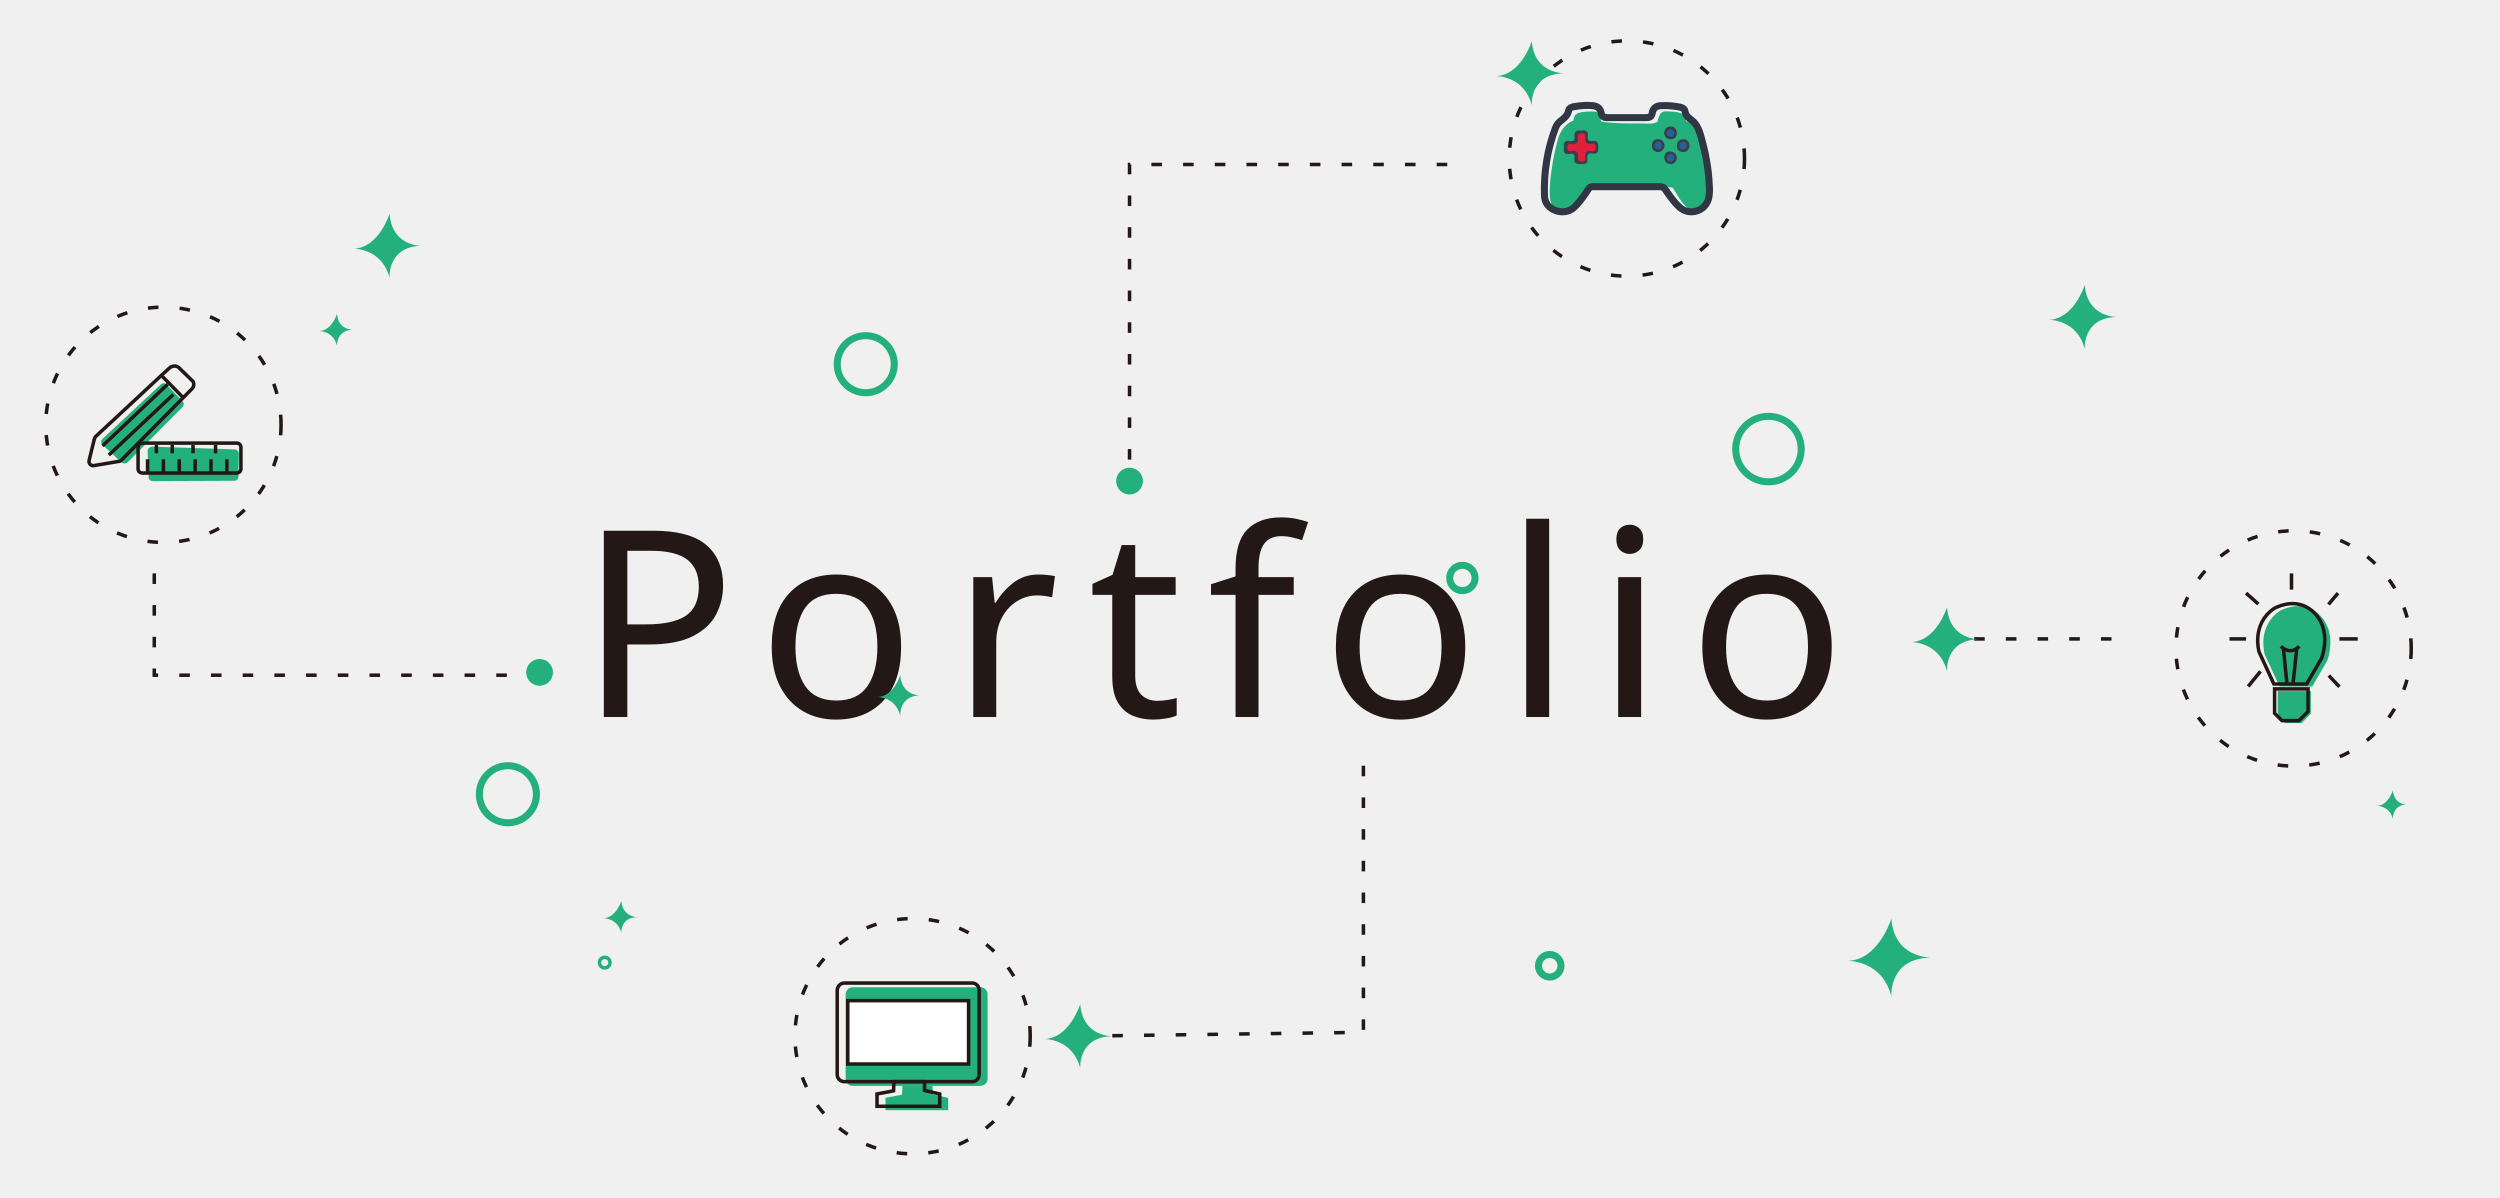
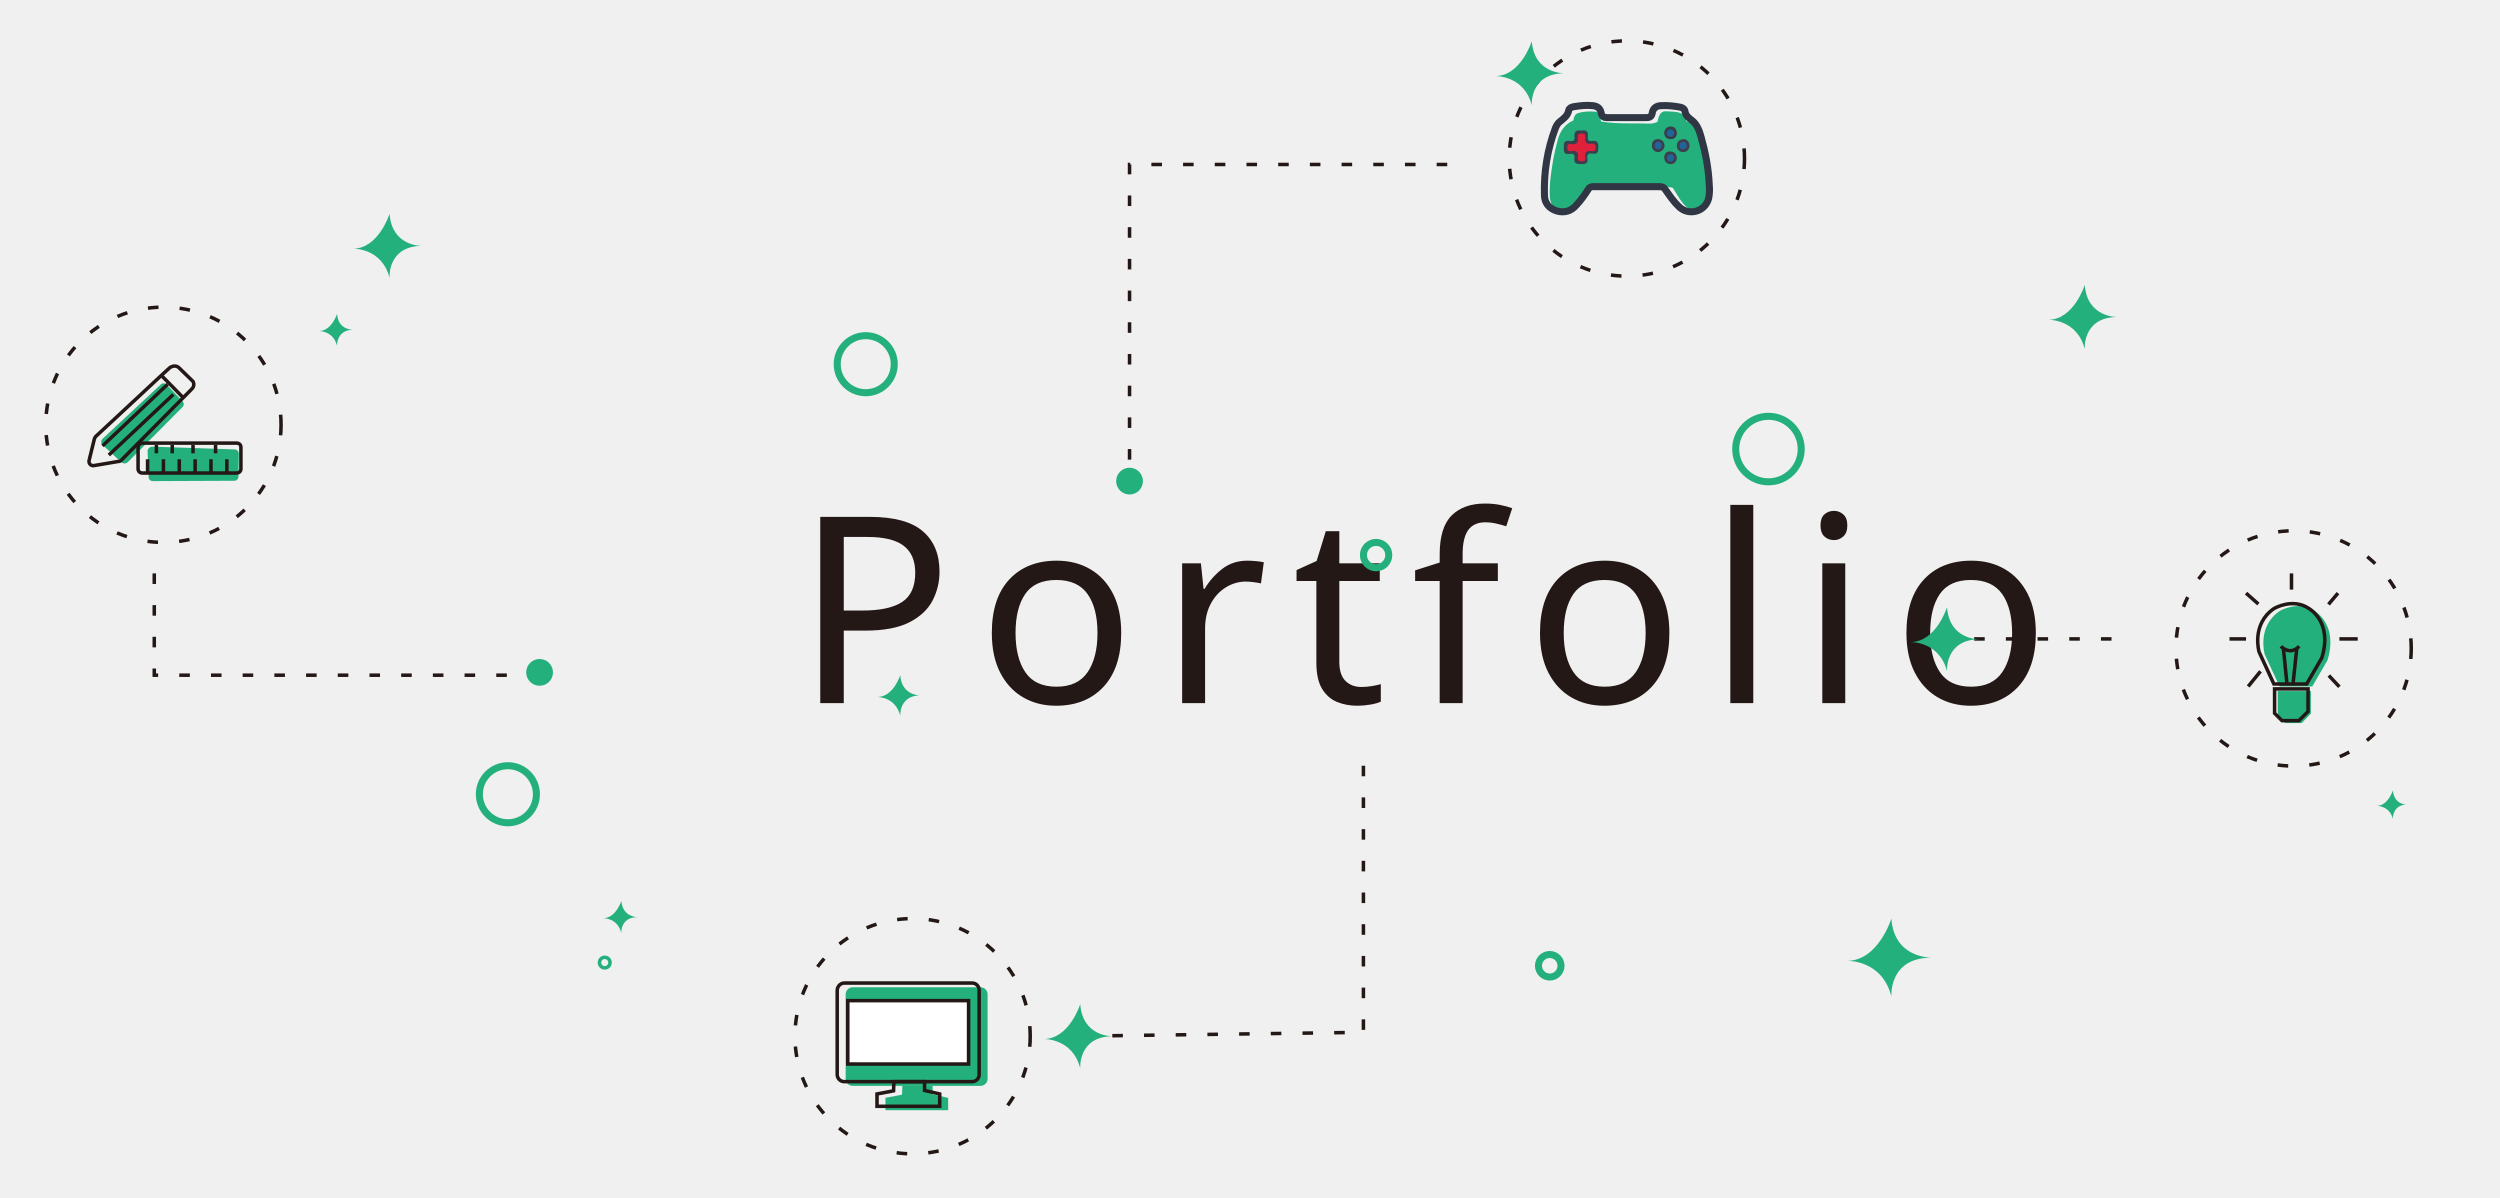
<svg xmlns="http://www.w3.org/2000/svg" version="1.1" id="_圖層_1" x="0px" y="0px" viewBox="0 0 709.8 340.1" style="enable-background:new 0 0 709.8 340.1;" xml:space="preserve">
  <style type="text/css">
	.st0{fill:#231815;}
	.st1{font-family:'MicrosoftJhengHeiBold';}
	.st2{font-size:74.08px;}
- 	.st3{letter-spacing:4;}
- 	.st4{letter-spacing:7;}
- 	.st5{letter-spacing:9;}
- 	.st6{fill:none;stroke:#231815;stroke-miterlimit:10;stroke-dasharray:3,6;}
- 	.st7{fill:#24B07C;}
- 	.st8{fill:none;stroke:#231815;stroke-miterlimit:10;}
- 	.st9{fill:none;stroke:#231815;stroke-miterlimit:10;stroke-dasharray:0,6;}
- 	.st10{fill:#FFFFFF;stroke:#231815;stroke-miterlimit:10;}
- 	.st11{fill:none;stroke:#303644;stroke-width:2;stroke-miterlimit:10;}
- 	.st12{fill:#3A3F4D;}
- 	.st13{fill:#3C3F4A;}
- 	.st14{fill:#3C3F4B;}
- 	.st15{fill:#3D414D;}
- 	.st16{fill:#393D48;}
- 	.st17{fill:#E0213C;}
- 	.st18{fill:#21649C;}
- 	.st19{fill:none;stroke:#24B07C;stroke-width:2;stroke-miterlimit:10;}
- 	.st20{fill:none;stroke:#24B07C;stroke-miterlimit:10;}
+ 	.st3{letter-spacing:7;}
+ 	.st4{fill:none;stroke:#231815;stroke-miterlimit:10;stroke-dasharray:3,6;}
+ 	.st5{fill:#24B07C;}
+ 	.st6{fill:none;stroke:#231815;stroke-miterlimit:10;}
+ 	.st7{fill:none;stroke:#231815;stroke-miterlimit:10;stroke-dasharray:0,6;}
+ 	.st8{fill:#FFFFFF;stroke:#231815;stroke-miterlimit:10;}
+ 	.st9{fill:none;stroke:#303644;stroke-width:2;stroke-miterlimit:10;}
+ 	.st10{fill:#3A3F4D;}
+ 	.st11{fill:#3C3F4A;}
+ 	.st12{fill:#3C3F4B;}
+ 	.st13{fill:#3D414D;}
+ 	.st14{fill:#393D48;}
+ 	.st15{fill:#E0213C;}
+ 	.st16{fill:#21649C;}
+ 	.st17{fill:none;stroke:#24B07C;stroke-width:2;stroke-miterlimit:10;}
+ 	.st18{fill:none;stroke:#24B07C;stroke-miterlimit:10;}
</style>
-   <text transform="matrix(1 0 0 1 164.25 203.57)" class="st0 st1 st2 st3">P</text>
-   <text transform="matrix(1 0 0 1 215.03 203.57)" class="st0 st1 st2 st4">o</text>
-   <text transform="matrix(1 0 0 1 270.04 203.57)" class="st0 st1 st2 st5">r</text>
-   <text transform="matrix(1 0 0 1 308.98 203.57)" class="st0 st1 st2 st4">tfolio</text>
-   <circle class="st6" cx="651.2" cy="184.1" r="33.4" />
-   <circle class="st6" cx="259.1" cy="294.2" r="33.4" />
-   <circle class="st6" cx="461.9" cy="45" r="33.4" />
+   <text transform="matrix(1 0 0 1 225.7 199.6388)" class="st0 st1 st2 st3">Portfolio</text>
+   <circle class="st4" cx="651.2" cy="184.1" r="33.4" />
+   <circle class="st4" cx="259.1" cy="294.2" r="33.4" />
+   <circle class="st4" cx="461.9" cy="45" r="33.4" />
  <g>
-     <path class="st7" d="M29.1,126.3l5.4,5c0.5,0.4,1.2,0.4,1.7,0l15.6-15.7c0.5-0.5,0.5-1.2,0-1.7l-4.5-4.7c-0.5-0.5-1.2-0.5-1.7,0   l-16.5,15.4C28.6,125.1,28.6,125.9,29.1,126.3L29.1,126.3z" />
-     <path class="st7" d="M41.9,128.1l0.3,7.4c0,0.6,0.5,1.1,1.2,1.1l23.1-0.1c0.7,0,1.2-0.5,1.2-1.2l0.1-6.5c0-0.6-0.5-1.2-1.2-1.2   l-23.5-0.8C42.5,126.9,41.9,127.4,41.9,128.1L41.9,128.1z" />
-     <circle class="st6" cx="46.4" cy="120.6" r="33.4" />
-     <path class="st8" d="M45.8,106.6l2.4-2.2c0,0,1.3-1,2.5-0.1l4.1,4c0,0,0.7,1.2-0.4,2.2l-20,20.2c-0.2,0.2-0.4,0.3-0.7,0.3l-7.1,1.2   c-0.8,0.1-1.5-0.6-1.3-1.5l1.5-6.1c0.1-0.2,0.2-0.4,0.3-0.6L45.8,106.6L45.8,106.6z" />
-     <polyline class="st8" points="45.8,106.6 47.7,108.5 52,112.9  " />
-     <line class="st8" x1="29.1" y1="126.6" x2="47.6" y2="109.1" />
-     <line class="st8" x1="30.9" y1="129.2" x2="49.2" y2="112" />
-     <path class="st9" d="M26.9,124.3l0.8,0.2c0.5,0.1,0.9,0.6,0.9,1.2s0,1.2,0,1.1c0,0,0.5,0.1,1,0.2c0.5,0.1,1,0.6,1,1.2v0.2   c0,0.6,0.5,1.2,1.2,1.2l0,0c0.8,0,1.3,0.7,1.2,1.4l0,0.2" />
-     <path class="st8" d="M40.4,125.8h26.8c0.7,0,1.2,0.5,1.2,1.2v6.1c0,0.7-0.5,1.2-1.2,1.2H40.4c-0.7,0-1.2-0.5-1.2-1.2V127   C39.2,126.4,39.8,125.8,40.4,125.8z" />
-     <line class="st8" x1="44.4" y1="128.7" x2="44.4" y2="126.3" />
-     <line class="st8" x1="48.9" y1="128.7" x2="48.9" y2="126.3" />
-     <line class="st8" x1="54.8" y1="128.7" x2="54.8" y2="126.3" />
-     <line class="st8" x1="61.2" y1="128.7" x2="61.2" y2="126.3" />
-     <line class="st8" x1="64.4" y1="134" x2="64.4" y2="130.4" />
-     <line class="st8" x1="59.9" y1="134" x2="59.9" y2="130.4" />
-     <line class="st8" x1="55.4" y1="134" x2="55.4" y2="130.4" />
-     <line class="st8" x1="50.9" y1="134" x2="50.9" y2="130.4" />
-     <line class="st8" x1="46.4" y1="134" x2="46.4" y2="130.4" />
-     <line class="st8" x1="41.9" y1="134" x2="41.9" y2="130.4" />
+     <path class="st5" d="M29.1,126.3l5.4,5c0.5,0.4,1.2,0.4,1.7,0l15.6-15.7c0.5-0.5,0.5-1.2,0-1.7l-4.5-4.7c-0.5-0.5-1.2-0.5-1.7,0   l-16.5,15.4C28.6,125.1,28.6,125.9,29.1,126.3L29.1,126.3z" />
+     <path class="st5" d="M41.9,128.1l0.3,7.4c0,0.6,0.5,1.1,1.2,1.1l23.1-0.1c0.7,0,1.2-0.5,1.2-1.2l0.1-6.5c0-0.6-0.5-1.2-1.2-1.2   l-23.5-0.8C42.5,126.9,41.9,127.4,41.9,128.1L41.9,128.1z" />
+     <circle class="st4" cx="46.4" cy="120.6" r="33.4" />
+     <path class="st6" d="M45.8,106.6l2.4-2.2c0,0,1.3-1,2.5-0.1l4.1,4c0,0,0.7,1.2-0.4,2.2l-20,20.2c-0.2,0.2-0.4,0.3-0.7,0.3l-7.1,1.2   c-0.8,0.1-1.5-0.6-1.3-1.5l1.5-6.1c0.1-0.2,0.2-0.4,0.3-0.6L45.8,106.6L45.8,106.6z" />
+     <polyline class="st6" points="45.8,106.6 47.7,108.5 52,112.9  " />
+     <line class="st6" x1="29.1" y1="126.6" x2="47.6" y2="109.1" />
+     <line class="st6" x1="30.9" y1="129.2" x2="49.2" y2="112" />
+     <path class="st7" d="M26.9,124.3l0.8,0.2c0.5,0.1,0.9,0.6,0.9,1.2s0,1.2,0,1.1c0,0,0.5,0.1,1,0.2s1,0.6,1,1.2v0.2   c0,0.6,0.5,1.2,1.2,1.2l0,0c0.8,0,1.3,0.7,1.2,1.4v0.2" />
+     <path class="st6" d="M40.4,125.8h26.8c0.7,0,1.2,0.5,1.2,1.2v6.1c0,0.7-0.5,1.2-1.2,1.2H40.4c-0.7,0-1.2-0.5-1.2-1.2V127   C39.2,126.4,39.8,125.8,40.4,125.8z" />
+     <line class="st6" x1="44.4" y1="128.7" x2="44.4" y2="126.3" />
+     <line class="st6" x1="48.9" y1="128.7" x2="48.9" y2="126.3" />
+     <line class="st6" x1="54.8" y1="128.7" x2="54.8" y2="126.3" />
+     <line class="st6" x1="61.2" y1="128.7" x2="61.2" y2="126.3" />
+     <line class="st6" x1="64.4" y1="134" x2="64.4" y2="130.4" />
+     <line class="st6" x1="59.9" y1="134" x2="59.9" y2="130.4" />
+     <line class="st6" x1="55.4" y1="134" x2="55.4" y2="130.4" />
+     <line class="st6" x1="50.9" y1="134" x2="50.9" y2="130.4" />
+     <line class="st6" x1="46.4" y1="134" x2="46.4" y2="130.4" />
+     <line class="st6" x1="41.9" y1="134" x2="41.9" y2="130.4" />
  </g>
-   <path class="st7" d="M110.6,60.7c0,0-3.1,9.9-10.4,9.9c0,0,8.2-0.3,10.4,8.3c0,0-0.7-9,9.2-9.1C119.8,69.8,111.3,70.1,110.6,60.7  L110.6,60.7z" />
-   <path class="st7" d="M95.7,89.1c0,0-1.5,4.9-5.2,4.9c0,0,4.1-0.2,5.2,4.2c0,0-0.3-4.5,4.6-4.6C100.2,93.6,96,93.8,95.7,89.1  L95.7,89.1z" />
-   <path class="st7" d="M255.6,191.7c0,0-1.9,6.2-6.6,6.2c0,0,5.2-0.2,6.6,5.3c0,0-0.4-5.7,5.8-5.8C261.4,197.5,256,197.6,255.6,191.7  L255.6,191.7z" />
-   <path class="st7" d="M176.4,255.8c0,0-1.5,4.9-5.2,4.9c0,0,4.1-0.2,5.2,4.2c0,0-0.3-4.5,4.6-4.5  C181.1,260.4,176.8,260.5,176.4,255.8L176.4,255.8z" />
-   <path class="st7" d="M537,260.8c0,0-3.7,12-12.6,12c0,0,9.9-0.4,12.6,10.1c0,0-0.8-10.9,11.2-11C548.1,271.8,537.8,272.1,537,260.8  L537,260.8z" />
-   <path class="st7" d="M679.4,224.4c0,0-1.4,4.4-4.6,4.4c0,0,3.6-0.1,4.6,3.7c0,0-0.3-4,4.1-4.1C683.5,228.5,679.7,228.6,679.4,224.4z  " />
-   <path class="st7" d="M591.9,80.9c0,0-3.1,9.9-10.4,9.9c0,0,8.2-0.3,10.4,8.3c0,0-0.7-9,9.2-9.1C601.1,90,592.6,90.2,591.9,80.9  L591.9,80.9z" />
-   <path class="st7" d="M434.9,11.7c0,0-3.1,9.9-10.4,9.9c0,0,8.2-0.3,10.4,8.3c0,0-0.7-9,9.2-9.1C444.1,20.8,435.6,21,434.9,11.7  L434.9,11.7z" />
+   <path class="st5" d="M110.6,60.7c0,0-3.1,9.9-10.4,9.9c0,0,8.2-0.3,10.4,8.3c0,0-0.7-9,9.2-9.1C119.8,69.8,111.3,70.1,110.6,60.7  L110.6,60.7z" />
+   <path class="st5" d="M95.7,89.1c0,0-1.5,4.9-5.2,4.9c0,0,4.1-0.2,5.2,4.2c0,0-0.3-4.5,4.6-4.6C100.2,93.6,96,93.8,95.7,89.1  L95.7,89.1z" />
+   <path class="st5" d="M255.6,191.7c0,0-1.9,6.2-6.6,6.2c0,0,5.2-0.2,6.6,5.3c0,0-0.4-5.7,5.8-5.8C261.4,197.5,256,197.6,255.6,191.7  L255.6,191.7z" />
+   <path class="st5" d="M176.4,255.8c0,0-1.5,4.9-5.2,4.9c0,0,4.1-0.2,5.2,4.2c0,0-0.3-4.5,4.6-4.5  C181.1,260.4,176.8,260.5,176.4,255.8L176.4,255.8z" />
+   <path class="st5" d="M537,260.8c0,0-3.7,12-12.6,12c0,0,9.9-0.4,12.6,10.1c0,0-0.8-10.9,11.2-11C548.1,271.8,537.8,272.1,537,260.8  L537,260.8z" />
+   <path class="st5" d="M679.4,224.4c0,0-1.4,4.4-4.6,4.4c0,0,3.6-0.1,4.6,3.7c0,0-0.3-4,4.1-4.1C683.5,228.5,679.7,228.6,679.4,224.4z  " />
+   <path class="st5" d="M591.9,80.9c0,0-3.1,9.9-10.4,9.9c0,0,8.2-0.3,10.4,8.3c0,0-0.7-9,9.2-9.1C601.1,90,592.6,90.2,591.9,80.9  L591.9,80.9z" />
+   <path class="st5" d="M434.9,11.7c0,0-3.1,9.9-10.4,9.9c0,0,8.2-0.3,10.4,8.3c0,0-0.7-9,9.2-9.1C444.1,20.8,435.6,21,434.9,11.7  L434.9,11.7z" />
  <g>
    <g>
-       <path class="st7" d="M647.2,194.9l-4.2-9.1c0,0-2.3-7.8,4.2-12.3c0,0,5.3-3.2,10,0c0,0,6.8,3.8,3.6,14l-4.3,7.4H647.2L647.2,194.9    z" />
-       <path class="st8" d="M645.6,194.2l-4.2-9.1c0,0-2.3-7.8,4.2-12.3c0,0,5.3-3.2,10,0c0,0,6.8,3.8,3.6,14l-4.3,7.4L645.6,194.2    L645.6,194.2z" />
-       <polygon class="st7" points="646.7,196.2 656.1,196.2 656.1,202.6 653.5,205.3 648.8,205.3 646.7,203.1   " />
-       <polygon class="st8" points="645.8,195.6 655.3,195.6 655.3,202 652.7,204.6 647.9,204.6 645.8,202.5   " />
-       <path class="st8" d="M647.6,183.5c0,0,2.5,2.8,5.2,0" />
-       <line class="st8" x1="649.3" y1="194" x2="648.3" y2="184.1" />
-       <line class="st8" x1="651" y1="194.5" x2="652.1" y2="184.1" />
+       <path class="st5" d="M647.2,194.9l-4.2-9.1c0,0-2.3-7.8,4.2-12.3c0,0,5.3-3.2,10,0c0,0,6.8,3.8,3.6,14l-4.3,7.4L647.2,194.9    L647.2,194.9z" />
+       <path class="st6" d="M645.6,194.2l-4.2-9.1c0,0-2.3-7.8,4.2-12.3c0,0,5.3-3.2,10,0c0,0,6.8,3.8,3.6,14l-4.3,7.4L645.6,194.2    L645.6,194.2z" />
+       <polygon class="st5" points="646.7,196.2 656.1,196.2 656.1,202.6 653.5,205.3 648.8,205.3 646.7,203.1   " />
+       <polygon class="st6" points="645.8,195.6 655.3,195.6 655.3,202 652.7,204.6 647.9,204.6 645.8,202.5   " />
+       <path class="st6" d="M647.6,183.5c0,0,2.5,2.8,5.2,0" />
+       <line class="st6" x1="649.3" y1="194" x2="648.3" y2="184.1" />
+       <line class="st6" x1="651" y1="194.5" x2="652.1" y2="184.1" />
    </g>
-     <line class="st8" x1="641.8" y1="190.6" x2="638.3" y2="194.9" />
-     <line class="st8" x1="637.7" y1="181.4" x2="633" y2="181.4" />
-     <line class="st8" x1="641.2" y1="171.5" x2="637.7" y2="168.4" />
-     <line class="st8" x1="650.6" y1="167.4" x2="650.6" y2="162.8" />
-     <line class="st8" x1="661.1" y1="171.6" x2="663.8" y2="168.4" />
-     <line class="st8" x1="664.2" y1="181.4" x2="669.4" y2="181.4" />
-     <line class="st8" x1="661.2" y1="191.8" x2="664.2" y2="195" />
+     <line class="st6" x1="641.8" y1="190.6" x2="638.3" y2="194.9" />
+     <line class="st6" x1="637.7" y1="181.4" x2="633" y2="181.4" />
+     <line class="st6" x1="641.2" y1="171.5" x2="637.7" y2="168.4" />
+     <line class="st6" x1="650.6" y1="167.4" x2="650.6" y2="162.8" />
+     <line class="st6" x1="661.1" y1="171.6" x2="663.8" y2="168.4" />
+     <line class="st6" x1="664.2" y1="181.4" x2="669.4" y2="181.4" />
+     <line class="st6" x1="661.2" y1="191.8" x2="664.2" y2="195" />
  </g>
  <g>
    <g>
-       <path class="st7" d="M242.1,280.3h36.3c1.1,0,2,0.9,2,2v24c0,1.1-0.9,2-2,2h-36.3c-1.1,0-2-0.9-2-2v-24    C240.1,281.2,241,280.3,242.1,280.3z" />
-       <polygon class="st7" points="256.2,308.2 264.8,308.2 264.8,310.7 269.2,311.7 269.2,315.2 251.4,315.2 251.4,311.7 256.1,310.8       " />
+       <path class="st5" d="M242.1,280.3h36.3c1.1,0,2,0.9,2,2v24c0,1.1-0.9,2-2,2h-36.3c-1.1,0-2-0.9-2-2v-24    C240.1,281.2,241,280.3,242.1,280.3z" />
+       <polygon class="st5" points="256.2,308.2 264.8,308.2 264.8,310.7 269.2,311.7 269.2,315.2 251.4,315.2 251.4,311.7 256.1,310.8       " />
    </g>
-     <rect x="240.7" y="284.1" class="st10" width="34.3" height="18" />
+     <rect x="240.7" y="284.1" class="st8" width="34.3" height="18" />
    <g>
-       <path class="st8" d="M239.8,279.1H276c1.1,0,2,0.9,2,2v24c0,1.1-0.9,2-2,2h-36.3c-1.1,0-2-0.9-2-2v-24    C237.8,280,238.6,279.1,239.8,279.1z" />
-       <polygon class="st8" points="253.8,307.1 262.5,307.1 262.5,309.6 266.8,310.6 266.8,314.1 249,314.1 249,310.6 253.7,309.7   " />
+       <path class="st6" d="M239.8,279.1H276c1.1,0,2,0.9,2,2v24c0,1.1-0.9,2-2,2h-36.3c-1.1,0-2-0.9-2-2v-24    C237.8,280,238.6,279.1,239.8,279.1z" />
+       <polygon class="st6" points="253.8,307.1 262.5,307.1 262.5,309.6 266.8,310.6 266.8,314.1 249,314.1 249,310.6 253.7,309.7   " />
    </g>
  </g>
  <g>
-     <path class="st7" d="M482.6,38.4c-0.6-1.9-1.9-3.3-3.8-4c0,0-0.1,0-0.1,0c0.1-0.6-0.1-1.2-0.4-1.5c-0.4-0.4-0.8-0.6-1.2-0.8   c-1.3-0.5-2.7-0.4-4.1-0.5c-1.2-0.1-2,0.7-2.4,3c-0.7,0.3-1.4,0.5-2.2,0.5c-4.6-0.2-9.2,0.2-13.8-0.6c-0.3-1.7-0.8-2.8-1.7-2.8   c-1.6-0.1-3.2-0.1-4.8,0.4c-0.8,0.2-1.2,0.9-1.4,2.1c-2.1,0.9-3.8,2.8-4.5,5.8c-0.4,1.6-0.8,3.1-1.1,4.7c-0.6,3.5-1.2,7-1.1,10.6   c0,1.7,0.5,3.3,2.1,4.3c0.6,0.4,1.1,0.6,1.5,0.3c0,0.1-0.1,0.2-0.1,0.3c2.4-0.1,4.9-2.5,7.3-7c0.5-0.1,1.1-0.1,1.7-0.1   c3.4,0.1,6.8,0,10.2,0c2.5,0,5.1,0.2,7.6,0c1.7-0.2,3.3-0.1,4.6,0.2c1.9,2.8,3.2,6.3,7.1,6.9c0,0,0-0.1-0.1-0.1   c0.3,0.1,0.6,0,1-0.2c1.7-0.8,2.4-2.2,2.5-4C485.4,49.8,484.5,44,482.6,38.4L482.6,38.4z" />
-     <path class="st11" d="M485.3,52.7c0.1,1,0.1,2.3-0.2,3.7c-1,3.7-5.6,5-8.4,2.3c-1.5-1.4-2.7-3.2-3.9-4.9c-0.4-0.6-0.8-0.8-1.5-0.8   c-6.3,0-12.7,0-19,0c-0.6,0-1.1,0.2-1.4,0.8c-1,1.6-2.1,3.1-3.4,4.5c-1.5,1.7-3.4,2.2-5.5,1.6c-2.2-0.7-3.5-2.3-3.5-4.5   c-0.2-6.5,0.8-12.9,3.1-19c0.3-0.7,0.6-1.3,1.2-1.8c1.1-0.9,2.3-1.7,2.6-3.3c0.1-0.6,0.8-0.9,1.4-1c1.8-0.3,3.6-0.5,5.4-0.3   c1.3,0.1,2.2,0.8,2.4,2.1c0.2,1,0.8,1.3,1.7,1.3c3.7,0,7.4,0,11.1,0c0.9,0,1.5-0.2,1.7-1.3c0.2-1.4,1.2-2.1,2.6-2.1   c1.8-0.1,3.5,0.1,5.2,0.4c0.7,0.1,1.4,0.5,1.5,1.2c0.2,1.3,1.1,1.9,2,2.6c1.5,1.2,2.1,3,2.6,4.8C484.2,43.3,485.1,47.7,485.3,52.7   L485.3,52.7z" />
-     <path class="st12" d="M449,37.1c1.4-0.3,2,0.3,1.8,1.7c-0.1,1,0.3,1.4,1.3,1.2c1.4-0.2,1.7,0.5,1.7,1.8c0,1.2-0.2,2.1-1.7,1.8   c-1.2-0.2-1.6,0.3-1.4,1.5c0.2,1.4-0.6,1.5-1.8,1.5c-1.1,0-2.1-0.1-1.9-1.6c0.2-1.1-0.3-1.5-1.4-1.3c-1.8,0.3-1.6-1-1.6-2.1   c-0.1-1.4,0.5-1.7,1.7-1.6c1,0.2,1.5-0.2,1.3-1.2C446.9,37.3,447.6,36.8,449,37.1L449,37.1z" />
-     <path class="st13" d="M470.8,43.2c-1,0-1.8-0.8-1.8-1.9c0-1.1,0.6-1.8,1.7-1.8c1.1,0,1.8,0.7,1.9,1.8   C472.6,42.3,471.8,43.1,470.8,43.2L470.8,43.2z" />
-     <path class="st14" d="M476.1,44.8c0,1.1-0.9,1.9-1.9,1.8c-1.1-0.1-1.7-0.8-1.7-2c0.1-1.1,0.8-1.7,1.8-1.6   C475.5,43.1,476,43.8,476.1,44.8L476.1,44.8z" />
-     <path class="st15" d="M479.7,41.4c0,1-0.9,1.9-1.9,1.8c-1.1-0.1-1.8-0.8-1.7-2c0.1-1.1,0.8-1.6,1.8-1.7   C478.9,39.4,479.7,40.3,479.7,41.4L479.7,41.4z" />
-     <path class="st16" d="M474.4,35.9c1,0,1.6,0.7,1.7,1.8c0.1,1-0.7,1.9-1.8,1.8c-1.1,0-1.7-0.6-1.8-1.7   C472.5,36.8,473.2,35.9,474.4,35.9L474.4,35.9z" />
-     <path class="st17" d="M453,41.9c0.2,1.1-0.6,1.1-1.2,1c-1.4-0.2-1.9,0.4-1.7,1.7c0.1,0.8,0,1.2-1,1.2c-1,0-1.2-0.4-1.1-1.2   c0.2-1.4-0.4-1.9-1.7-1.7c-0.7,0.1-1.3,0.1-1.3-1c0-1,0.5-1.2,1.2-1c1.4,0.2,2-0.4,1.8-1.8c-0.1-0.9,0.2-1.2,1.1-1.2   c1,0,1.1,0.5,1,1.2c-0.2,1.3,0.4,1.9,1.7,1.7C452.5,40.8,453.2,40.9,453,41.9L453,41.9z" />
-     <path class="st18" d="M470.8,40.2c0.6,0.1,1,0.5,1,1.2c0,0.6-0.5,1-1,1c-0.6,0-1-0.4-1-1C469.7,40.7,470.1,40.4,470.8,40.2z" />
-     <path class="st18" d="M475.3,44.9c-0.1,0.6-0.4,1-1,1c-0.6,0-1-0.4-1-1c0-0.7,0.4-1.1,1.1-1.1C475,43.8,475.3,44.3,475.3,44.9   L475.3,44.9z" />
-     <path class="st18" d="M478.9,41.3c-0.1,0.6-0.4,1.1-1,1.1c-0.7,0-1.1-0.5-1-1.1c0-0.6,0.4-1,1.1-1   C478.5,40.3,478.8,40.7,478.9,41.3L478.9,41.3z" />
-     <path class="st18" d="M474.3,36.7c0.7,0.1,1,0.5,1,1.2c-0.1,0.6-0.5,1-1.1,0.9c-0.6,0-1-0.4-1-1C473.2,37.1,473.7,36.8,474.3,36.7   L474.3,36.7z" />
+     <path class="st5" d="M482.6,38.4c-0.6-1.9-1.9-3.3-3.8-4h-0.1c0.1-0.6-0.1-1.2-0.4-1.5c-0.4-0.4-0.8-0.6-1.2-0.8   c-1.3-0.5-2.7-0.4-4.1-0.5c-1.2-0.1-2,0.7-2.4,3c-0.7,0.3-1.4,0.5-2.2,0.5c-4.6-0.2-9.2,0.2-13.8-0.6c-0.3-1.7-0.8-2.8-1.7-2.8   c-1.6-0.1-3.2-0.1-4.8,0.4c-0.8,0.2-1.2,0.9-1.4,2.1c-2.1,0.9-3.8,2.8-4.5,5.8c-0.4,1.6-0.8,3.1-1.1,4.7c-0.6,3.5-1.2,7-1.1,10.6   c0,1.7,0.5,3.3,2.1,4.3c0.6,0.4,1.1,0.6,1.5,0.3c0,0.1-0.1,0.2-0.1,0.3c2.4-0.1,4.9-2.5,7.3-7c0.5-0.1,1.1-0.1,1.7-0.1   c3.4,0.1,6.8,0,10.2,0c2.5,0,5.1,0.2,7.6,0c1.7-0.2,3.3-0.1,4.6,0.2c1.9,2.8,3.2,6.3,7.1,6.9c0,0,0-0.1-0.1-0.1   c0.3,0.1,0.6,0,1-0.2c1.7-0.8,2.4-2.2,2.5-4C485.4,49.8,484.5,44,482.6,38.4L482.6,38.4z" />
+     <path class="st9" d="M485.3,52.7c0.1,1,0.1,2.3-0.2,3.7c-1,3.7-5.6,5-8.4,2.3c-1.5-1.4-2.7-3.2-3.9-4.9c-0.4-0.6-0.8-0.8-1.5-0.8   c-6.3,0-12.7,0-19,0c-0.6,0-1.1,0.2-1.4,0.8c-1,1.6-2.1,3.1-3.4,4.5c-1.5,1.7-3.4,2.2-5.5,1.6c-2.2-0.7-3.5-2.3-3.5-4.5   c-0.2-6.5,0.8-12.9,3.1-19c0.3-0.7,0.6-1.3,1.2-1.8c1.1-0.9,2.3-1.7,2.6-3.3c0.1-0.6,0.8-0.9,1.4-1c1.8-0.3,3.6-0.5,5.4-0.3   c1.3,0.1,2.2,0.8,2.4,2.1c0.2,1,0.8,1.3,1.7,1.3c3.7,0,7.4,0,11.1,0c0.9,0,1.5-0.2,1.7-1.3c0.2-1.4,1.2-2.1,2.6-2.1   c1.8-0.1,3.5,0.1,5.2,0.4c0.7,0.1,1.4,0.5,1.5,1.2c0.2,1.3,1.1,1.9,2,2.6c1.5,1.2,2.1,3,2.6,4.8C484.2,43.3,485.1,47.7,485.3,52.7   L485.3,52.7z" />
+     <path class="st10" d="M449,37.1c1.4-0.3,2,0.3,1.8,1.7c-0.1,1,0.3,1.4,1.3,1.2c1.4-0.2,1.7,0.5,1.7,1.8c0,1.2-0.2,2.1-1.7,1.8   c-1.2-0.2-1.6,0.3-1.4,1.5c0.2,1.4-0.6,1.5-1.8,1.5c-1.1,0-2.1-0.1-1.9-1.6c0.2-1.1-0.3-1.5-1.4-1.3c-1.8,0.3-1.6-1-1.6-2.1   c-0.1-1.4,0.5-1.7,1.7-1.6c1,0.2,1.5-0.2,1.3-1.2C446.9,37.3,447.6,36.8,449,37.1L449,37.1z" />
+     <path class="st11" d="M470.8,43.2c-1,0-1.8-0.8-1.8-1.9c0-1.1,0.6-1.8,1.7-1.8s1.8,0.7,1.9,1.8C472.6,42.3,471.8,43.1,470.8,43.2   L470.8,43.2z" />
+     <path class="st12" d="M476.1,44.8c0,1.1-0.9,1.9-1.9,1.8c-1.1-0.1-1.7-0.8-1.7-2c0.1-1.1,0.8-1.7,1.8-1.6   C475.5,43.1,476,43.8,476.1,44.8L476.1,44.8z" />
+     <path class="st13" d="M479.7,41.4c0,1-0.9,1.9-1.9,1.8c-1.1-0.1-1.8-0.8-1.7-2c0.1-1.1,0.8-1.6,1.8-1.7   C478.9,39.4,479.7,40.3,479.7,41.4L479.7,41.4z" />
+     <path class="st14" d="M474.4,35.9c1,0,1.6,0.7,1.7,1.8c0.1,1-0.7,1.9-1.8,1.8c-1.1,0-1.7-0.6-1.8-1.7   C472.5,36.8,473.2,35.9,474.4,35.9L474.4,35.9z" />
+     <path class="st15" d="M453,41.9c0.2,1.1-0.6,1.1-1.2,1c-1.4-0.2-1.9,0.4-1.7,1.7c0.1,0.8,0,1.2-1,1.2s-1.2-0.4-1.1-1.2   c0.2-1.4-0.4-1.9-1.7-1.7c-0.7,0.1-1.3,0.1-1.3-1c0-1,0.5-1.2,1.2-1c1.4,0.2,2-0.4,1.8-1.8c-0.1-0.9,0.2-1.2,1.1-1.2   c1,0,1.1,0.5,1,1.2c-0.2,1.3,0.4,1.9,1.7,1.7C452.5,40.8,453.2,40.9,453,41.9L453,41.9z" />
+     <path class="st16" d="M470.8,40.2c0.6,0.1,1,0.5,1,1.2c0,0.6-0.5,1-1,1c-0.6,0-1-0.4-1-1C469.7,40.7,470.1,40.4,470.8,40.2z" />
+     <path class="st16" d="M475.3,44.9c-0.1,0.6-0.4,1-1,1s-1-0.4-1-1c0-0.7,0.4-1.1,1.1-1.1C475,43.8,475.3,44.3,475.3,44.9L475.3,44.9   z" />
+     <path class="st16" d="M478.9,41.3c-0.1,0.6-0.4,1.1-1,1.1c-0.7,0-1.1-0.5-1-1.1c0-0.6,0.4-1,1.1-1   C478.5,40.3,478.8,40.7,478.9,41.3L478.9,41.3z" />
+     <path class="st16" d="M474.3,36.7c0.7,0.1,1,0.5,1,1.2c-0.1,0.6-0.5,1-1.1,0.9c-0.6,0-1-0.4-1-1C473.2,37.1,473.7,36.8,474.3,36.7   L474.3,36.7z" />
  </g>
-   <line class="st6" x1="551.5" y1="181.4" x2="603.6" y2="181.4" />
-   <polyline class="st6" points="320.7,130.5 320.7,46.7 411.6,46.7 " />
-   <polyline class="st6" points="387.1,217.4 387.1,293.1 305.4,294.2 " />
-   <polyline class="st6" points="43.8,162.8 43.8,191.7 152.3,191.7 " />
-   <circle class="st19" cx="245.8" cy="103.4" r="8.1" />
-   <circle class="st19" cx="415.2" cy="164.1" r="3.6" />
-   <circle class="st19" cx="440" cy="274.2" r="3.2" />
-   <circle class="st19" cx="502.1" cy="127.5" r="9.3" />
-   <circle class="st19" cx="144.2" cy="225.5" r="8.1" />
-   <circle class="st20" cx="171.7" cy="273.3" r="1.5" />
-   <circle class="st7" cx="153.2" cy="190.9" r="3.8" />
-   <circle class="st7" cx="320.7" cy="136.6" r="3.8" />
-   <path class="st7" d="M306.7,285.1c0,0-3.1,9.9-10.4,9.9c0,0,8.2-0.3,10.4,8.3c0,0-0.7-9,9.2-9.1  C315.9,294.2,307.4,294.5,306.7,285.1L306.7,285.1z" />
-   <path class="st7" d="M552.8,172.4c0,0-3.1,9.9-10.4,9.9c0,0,8.2-0.3,10.4,8.3c0,0-0.7-9,9.2-9.1C562,181.5,553.5,181.8,552.8,172.4  L552.8,172.4z" />
+   <line class="st4" x1="551.5" y1="181.4" x2="603.6" y2="181.4" />
+   <polyline class="st4" points="320.7,130.5 320.7,46.7 411.6,46.7 " />
+   <polyline class="st4" points="387.1,217.4 387.1,293.1 305.4,294.2 " />
+   <polyline class="st4" points="43.8,162.8 43.8,191.7 152.3,191.7 " />
+   <circle class="st17" cx="245.8" cy="103.4" r="8.1" />
+   <circle class="st17" cx="390.7" cy="157.6" r="3.6" />
+   <circle class="st17" cx="440" cy="274.2" r="3.2" />
+   <circle class="st17" cx="502.1" cy="127.5" r="9.3" />
+   <circle class="st17" cx="144.2" cy="225.5" r="8.1" />
+   <circle class="st18" cx="171.7" cy="273.3" r="1.5" />
+   <circle class="st5" cx="153.2" cy="190.9" r="3.8" />
+   <circle class="st5" cx="320.7" cy="136.6" r="3.8" />
+   <path class="st5" d="M306.7,285.1c0,0-3.1,9.9-10.4,9.9c0,0,8.2-0.3,10.4,8.3c0,0-0.7-9,9.2-9.1  C315.9,294.2,307.4,294.5,306.7,285.1L306.7,285.1z" />
+   <path class="st5" d="M552.8,172.4c0,0-3.1,9.9-10.4,9.9c0,0,8.2-0.3,10.4,8.3c0,0-0.7-9,9.2-9.1C562,181.5,553.5,181.8,552.8,172.4  L552.8,172.4z" />
</svg>
